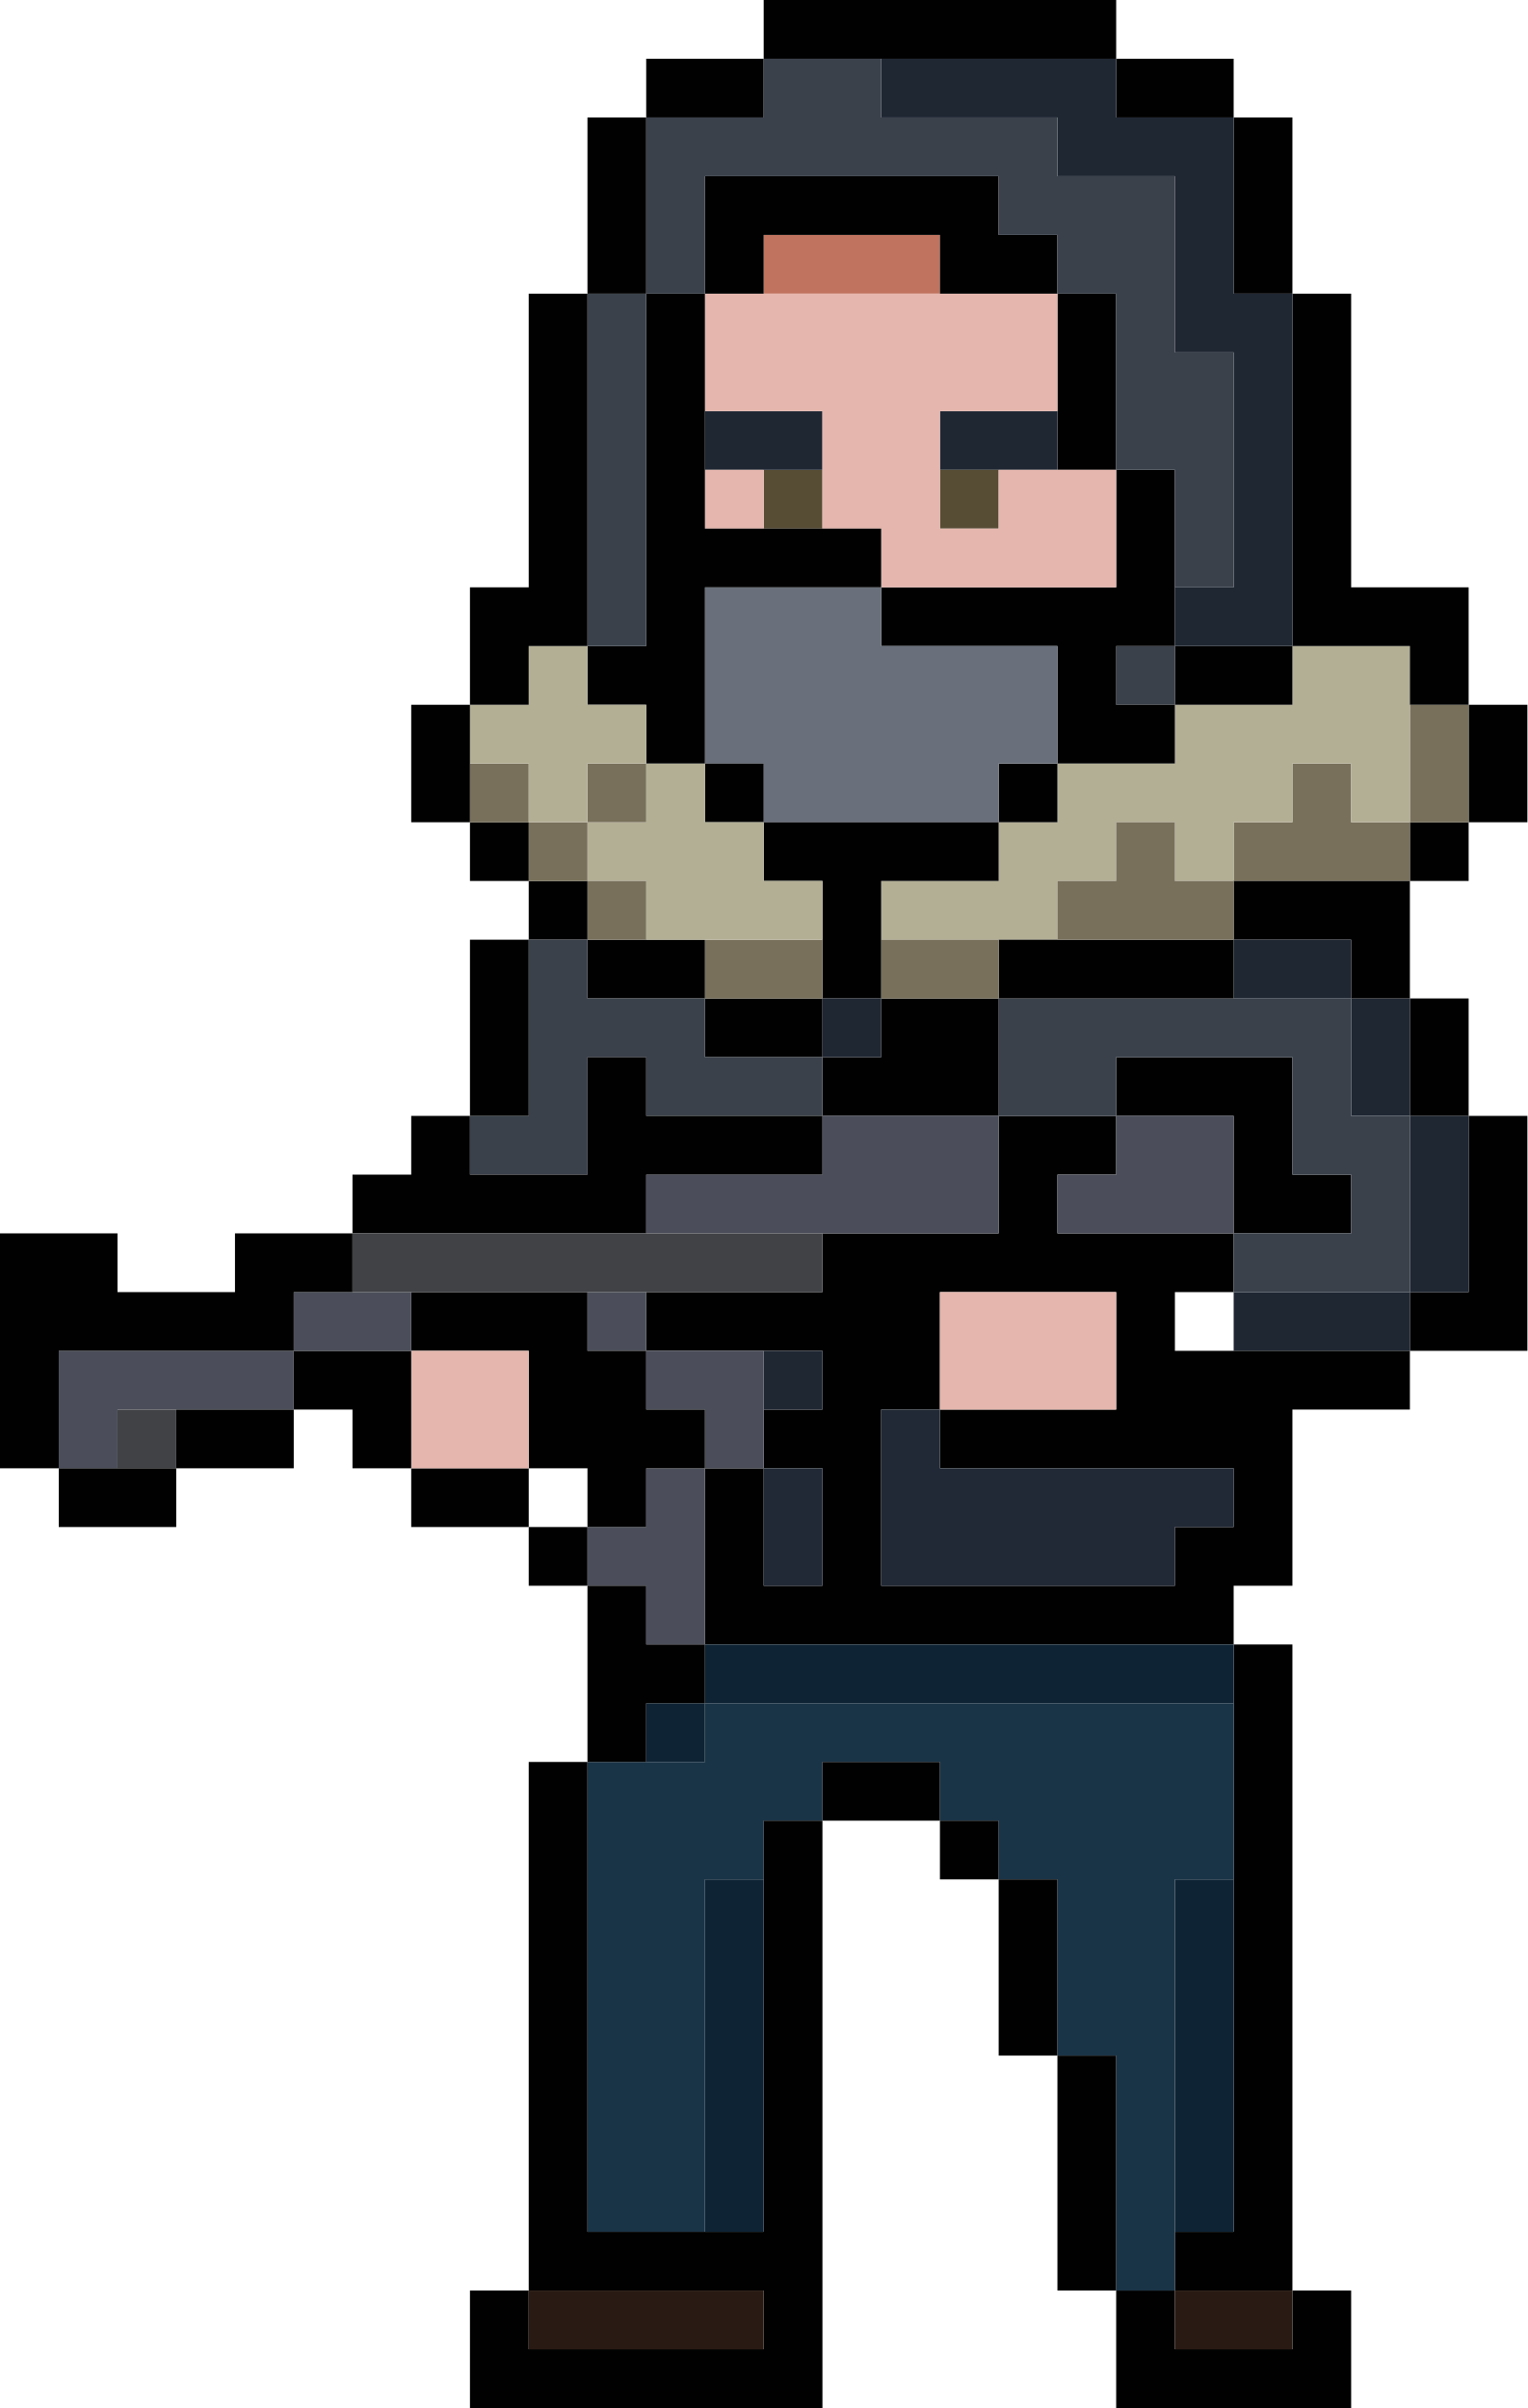
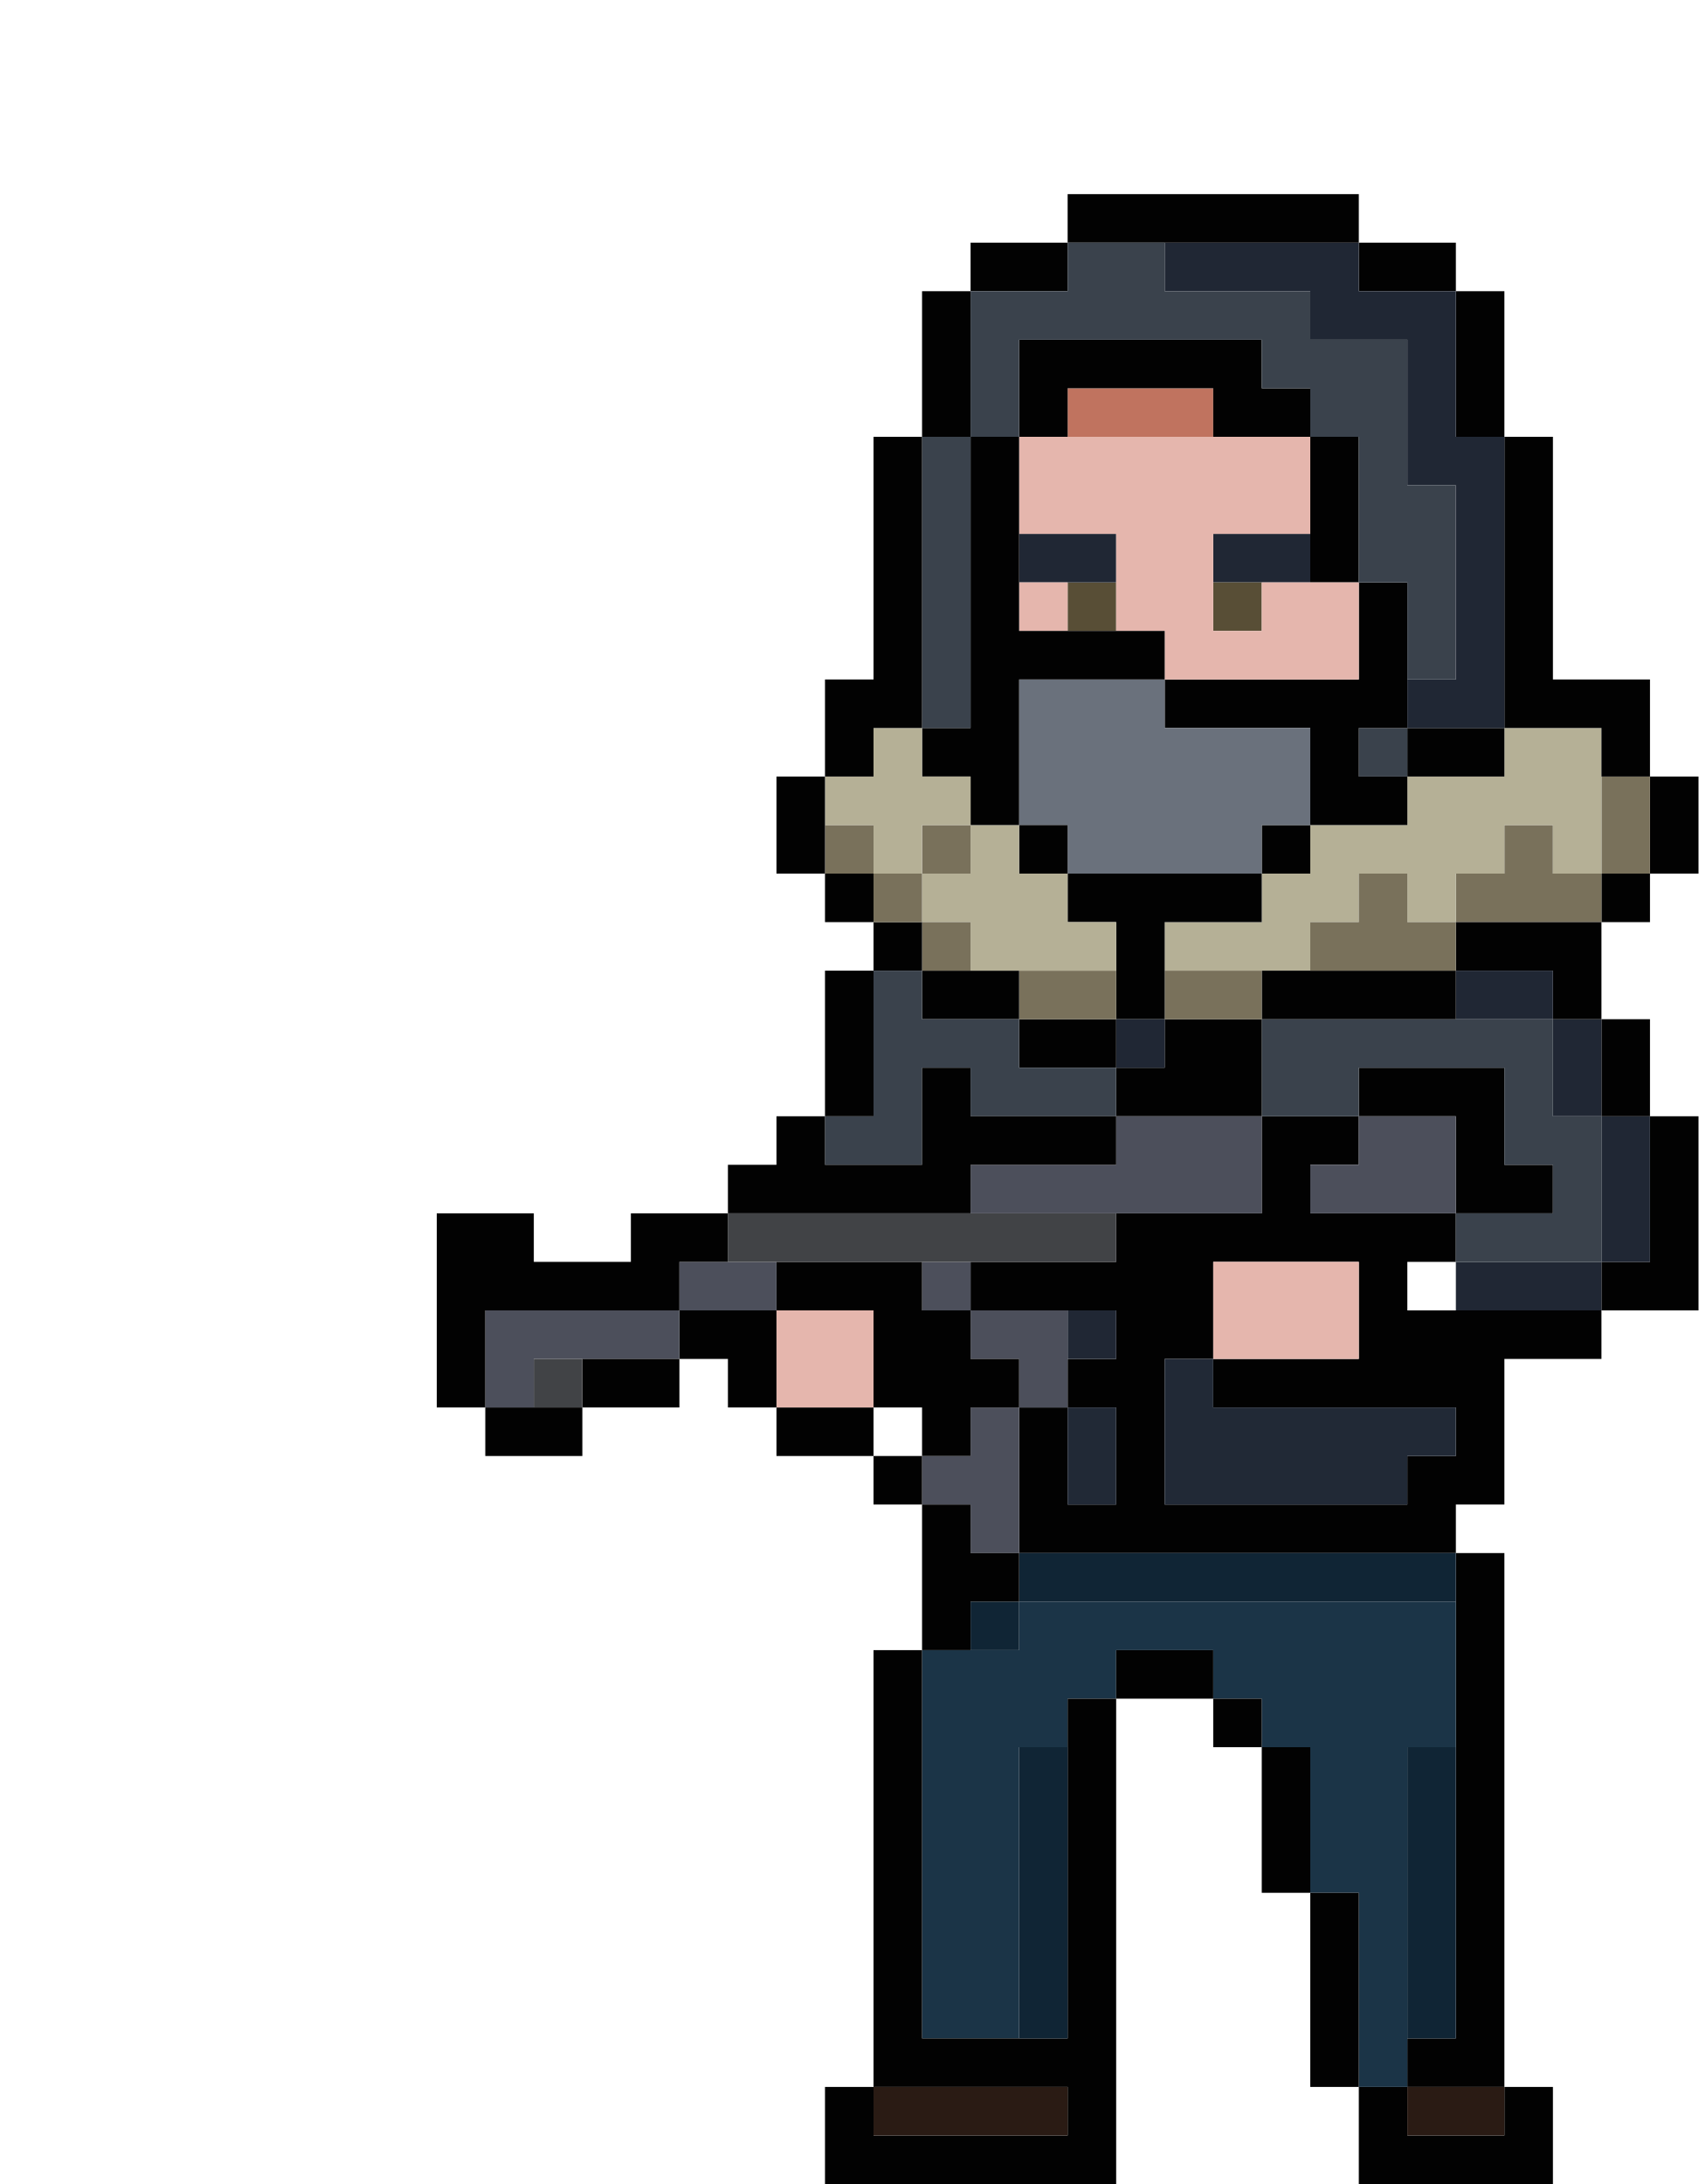
- <svg xmlns="http://www.w3.org/2000/svg" id="sturman" viewBox="0 0 52 82">
+ <svg xmlns="http://www.w3.org/2000/svg" id="Layer_1" data-name="Layer 1" viewBox="0 0 70 90">
  <defs>
    <style>
      .cls-1 {
-         fill: #574d35;
+         fill: #584e36;
      }

      .cls-2 {
-         fill: #404245;
+         fill: #79715b;
      }

      .cls-3 {
+         fill: #3a424c;
+       }
+ 
+       .cls-4 {
+         fill: #b5b096;
+       }
+ 
+       .cls-5 {
        fill: none;
      }

-       .cls-4 {
-         fill: #c0735e;
+       .cls-6 {
+         fill: #020202;
      }

-       .cls-5 {
+       .cls-7 {
        fill: #e5b6ad;
      }

-       .cls-6 {
-         fill: #0e2435;
-       }
- 
-       .cls-7 {
-         fill: #b3af95;
-       }
- 
      .cls-8 {
-         fill: #78705a;
+         fill: #414346;
      }

      .cls-9 {
-         fill: #3a414b;
+         fill: #2a1b14;
      }

      .cls-10 {
-         fill: #69707b;
+         fill: #6a717c;
      }

      .cls-11 {
-         fill: #1a3447;
+         fill: #4c4f5b;
      }

      .cls-12 {
-         fill: #010101;
+         fill: #c0735f;
      }

      .cls-13 {
-         fill: #4b4e5a;
+         fill: #202734;
      }

      .cls-14 {
-         fill: #291a13;
+         fill: #212936;
      }

      .cls-15 {
-         fill: #212936;
+         fill: #102535;
      }

      .cls-16 {
-         fill: #1f2733;
+         fill: #1b3447;
      }
    </style>
  </defs>
-   <rect class="cls-3" x="40" y="44" width="2" height="2" />
-   <rect class="cls-3" x="18" y="50" width="2" height="2" />
-   <polygon class="cls-12" points="50 42 50 44 48 44 48 46 50 46 52 46 52 44 52 42 52 40 52 38 50 38 50 40 50 42" />
-   <polygon class="cls-12" points="50 24 50 26 50 28 52 28 52 26 52 24 50 24" />
-   <polygon class="cls-16" points="48 40 48 42 48 44 50 44 50 42 50 40 50 38 48 38 48 40" />
-   <polygon class="cls-12" points="48 38 50 38 50 36 50 34 48 34 48 36 48 38" />
-   <rect class="cls-12" x="48" y="28" width="2" height="2" />
-   <polygon class="cls-8" points="50 24 48 24 48 26 48 28 50 28 50 26 50 24" />
-   <polygon class="cls-16" points="46 44 44 44 42 44 42 46 44 46 46 46 48 46 48 44 46 44" />
-   <polygon class="cls-16" points="46 36 46 38 48 38 48 36 48 34 46 34 46 36" />
-   <polygon class="cls-8" points="46 28 46 26 44 26 44 28 42 28 42 30 44 30 46 30 48 30 48 28 46 28" />
-   <polygon class="cls-7" points="46 22 44 22 44 24 42 24 40 24 40 26 38 26 36 26 36 28 34 28 34 30 32 30 30 30 30 32 32 32 34 32 36 32 36 30 38 30 38 28 40 28 40 30 42 30 42 28 44 28 44 26 46 26 46 28 48 28 48 26 48 24 48 22 46 22" />
-   <path class="cls-12" d="M44,46h-4v-2h2v-2h-6v-2h2v-2h-4v4h-6v2h-6v2h6v2h-2v2h2v4h-2v-4h-2v6h18v-2h2v-6h4v-2h-4ZM42,52h-2v2h-10v-6h2v-4h6v4h-6v2h10v2Z" />
-   <polygon class="cls-12" points="46 42 46 40 44 40 44 38 44 36 42 36 40 36 38 36 38 38 40 38 42 38 42 40 42 42 44 42 46 42" />
-   <polygon class="cls-12" points="44 30 42 30 42 32 44 32 46 32 46 34 48 34 48 32 48 30 46 30 44 30" />
-   <polygon class="cls-12" points="44 14 44 16 44 18 44 20 44 22 46 22 48 22 48 24 50 24 50 22 50 20 48 20 46 20 46 18 46 16 46 14 46 12 46 10 44 10 44 12 44 14" />
-   <polygon class="cls-12" points="42 80 40 80 40 78 38 78 38 80 38 82 40 82 42 82 44 82 46 82 46 80 46 78 44 78 44 80 42 80" />
-   <polygon class="cls-12" points="42 60 42 62 42 64 42 66 42 68 42 70 42 72 42 74 42 76 40 76 40 78 42 78 44 78 44 76 44 74 44 72 44 70 44 68 44 66 44 64 44 62 44 60 44 58 44 56 42 56 42 58 42 60" />
-   <polygon class="cls-9" points="42 34 40 34 38 34 36 34 34 34 34 36 34 38 36 38 38 38 38 36 40 36 42 36 44 36 44 38 44 40 46 40 46 42 44 42 42 42 42 44 44 44 46 44 48 44 48 42 48 40 48 38 46 38 46 36 46 34 44 34 42 34" />
-   <polygon class="cls-16" points="44 34 46 34 46 32 44 32 42 32 42 34 44 34" />
-   <polygon class="cls-12" points="42 8 42 10 44 10 44 8 44 6 44 4 42 4 42 6 42 8" />
-   <polygon class="cls-14" points="40 78 40 80 42 80 44 80 44 78 42 78 40 78" />
-   <polygon class="cls-6" points="40 66 40 68 40 70 40 72 40 74 40 76 42 76 42 74 42 72 42 70 42 68 42 66 42 64 40 64 40 66" />
-   <polygon class="cls-13" points="42 38 40 38 38 38 38 40 36 40 36 42 38 42 40 42 42 42 42 40 42 38" />
-   <polygon class="cls-12" points="42 24 44 24 44 22 42 22 40 22 40 24 42 24" />
-   <polygon class="cls-11" points="40 76 40 74 40 72 40 70 40 68 40 66 40 64 42 64 42 62 42 60 42 58 40 58 38 58 36 58 34 58 32 58 30 58 28 58 26 58 24 58 24 60 22 60 20 60 20 62 20 64 20 66 20 68 20 70 20 72 20 74 20 76 22 76 24 76 24 74 24 72 24 70 24 68 24 66 24 64 26 64 26 62 28 62 28 60 30 60 32 60 32 62 34 62 34 64 36 64 36 66 36 68 36 70 38 70 38 72 38 74 38 76 38 78 40 78 40 76" />
-   <polygon class="cls-6" points="38 56 36 56 34 56 32 56 30 56 28 56 26 56 24 56 24 58 26 58 28 58 30 58 32 58 34 58 36 58 38 58 40 58 42 58 42 56 40 56 38 56" />
-   <polygon class="cls-15" points="38 50 36 50 34 50 32 50 32 48 30 48 30 50 30 52 30 54 32 54 34 54 36 54 38 54 40 54 40 52 42 52 42 50 40 50 38 50" />
-   <polygon class="cls-12" points="38 32 36 32 34 32 34 34 36 34 38 34 40 34 42 34 42 32 40 32 38 32" />
-   <polygon class="cls-8" points="40 28 38 28 38 30 36 30 36 32 38 32 40 32 42 32 42 30 40 30 40 28" />
-   <rect class="cls-9" x="38" y="22" width="2" height="2" />
-   <polygon class="cls-12" points="38 20 36 20 34 20 32 20 30 20 30 22 32 22 34 22 36 22 36 24 36 26 38 26 40 26 40 24 38 24 38 22 40 22 40 20 40 18 40 16 38 16 38 18 38 20" />
-   <polygon class="cls-12" points="40 4 42 4 42 2 40 2 38 2 38 4 40 4" />
-   <polygon class="cls-12" points="38 74 38 72 38 70 36 70 36 72 36 74 36 76 36 78 38 78 38 76 38 74" />
-   <polygon class="cls-12" points="36 14 36 16 38 16 38 14 38 12 38 10 36 10 36 12 36 14" />
-   <polygon class="cls-12" points="36 66 36 64 34 64 34 66 34 68 34 70 36 70 36 68 36 66" />
-   <polygon class="cls-5" points="36 48 38 48 38 46 38 44 36 44 34 44 32 44 32 46 32 48 34 48 36 48" />
-   <rect class="cls-12" x="34" y="26" width="2" height="2" />
-   <polygon class="cls-10" points="36 22 34 22 32 22 30 22 30 20 28 20 26 20 24 20 24 22 24 24 24 26 26 26 26 28 28 28 30 28 32 28 34 28 34 26 36 26 36 24 36 22" />
-   <polygon class="cls-16" points="34 14 32 14 32 16 34 16 36 16 36 14 34 14" />
-   <polygon class="cls-16" points="34 2 32 2 30 2 30 4 32 4 34 4 36 4 36 6 38 6 40 6 40 8 40 10 40 12 42 12 42 14 42 16 42 18 42 20 40 20 40 22 42 22 44 22 44 20 44 18 44 16 44 14 44 12 44 10 42 10 42 8 42 6 42 4 40 4 38 4 38 2 36 2 34 2" />
-   <rect class="cls-12" x="32" y="62" width="2" height="2" />
-   <polygon class="cls-12" points="34 34 32 34 30 34 30 36 28 36 28 38 30 38 32 38 34 38 34 36 34 34" />
-   <rect class="cls-1" x="32" y="16" width="2" height="2" />
-   <polygon class="cls-12" points="30 60 28 60 28 62 30 62 32 62 32 60 30 60" />
-   <polygon class="cls-13" points="30 38 28 38 28 40 26 40 24 40 22 40 22 42 24 42 26 42 28 42 30 42 32 42 34 42 34 40 34 38 32 38 30 38" />
-   <polygon class="cls-8" points="32 34 34 34 34 32 32 32 30 32 30 34 32 34" />
-   <polygon class="cls-12" points="30 28 28 28 26 28 26 30 28 30 28 32 28 34 30 34 30 32 30 30 32 30 34 30 34 28 32 28 30 28" />
-   <polygon class="cls-4" points="30 8 28 8 26 8 26 10 28 10 30 10 32 10 32 8 30 8" />
-   <rect class="cls-16" x="28" y="34" width="2" height="2" />
-   <polygon class="cls-12" points="30 2 32 2 34 2 36 2 38 2 38 0 36 0 34 0 32 0 30 0 28 0 26 0 26 2 28 2 30 2" />
-   <polygon class="cls-12" points="26 64 26 66 26 68 26 70 26 72 26 74 26 76 24 76 22 76 20 76 20 74 20 72 20 70 20 68 20 66 20 64 20 62 20 60 18 60 18 62 18 64 18 66 18 68 18 70 18 72 18 74 18 76 18 78 20 78 22 78 24 78 26 78 26 80 24 80 22 80 20 80 18 80 18 78 16 78 16 80 16 82 18 82 20 82 22 82 24 82 26 82 28 82 28 80 28 78 28 76 28 74 28 72 28 70 28 68 28 66 28 64 28 62 26 62 26 64" />
-   <polygon class="cls-15" points="26 54 28 54 28 52 28 50 26 50 26 52 26 54" />
-   <rect class="cls-16" x="26" y="46" width="2" height="2" />
-   <polygon class="cls-12" points="26 34 24 34 24 36 26 36 28 36 28 34 26 34" />
-   <polygon class="cls-8" points="28 34 28 32 26 32 24 32 24 34 26 34 28 34" />
-   <rect class="cls-1" x="26" y="16" width="2" height="2" />
-   <polygon class="cls-16" points="28 16 28 14 26 14 24 14 24 16 26 16 28 16" />
-   <polygon class="cls-6" points="26 74 26 72 26 70 26 68 26 66 26 64 24 64 24 66 24 68 24 70 24 72 24 74 24 76 26 76 26 74" />
-   <rect class="cls-12" x="24" y="26" width="2" height="2" />
-   <rect class="cls-5" x="24" y="16" width="2" height="2" />
-   <polygon class="cls-5" points="24 14 26 14 28 14 28 16 28 18 30 18 30 20 32 20 34 20 36 20 38 20 38 18 38 16 36 16 34 16 34 18 32 18 32 16 32 14 34 14 36 14 36 12 36 10 34 10 32 10 30 10 28 10 26 10 24 10 24 12 24 14" />
-   <polygon class="cls-12" points="26 8 28 8 30 8 32 8 32 10 34 10 36 10 36 8 34 8 34 6 32 6 30 6 28 6 26 6 24 6 24 8 24 10 26 10 26 8" />
-   <polygon class="cls-12" points="26 4 26 2 24 2 22 2 22 4 24 4 26 4" />
-   <rect class="cls-6" x="22" y="58" width="2" height="2" />
-   <polygon class="cls-13" points="22 56 24 56 24 54 24 52 24 50 22 50 22 52 20 52 20 54 22 54 22 56" />
-   <polygon class="cls-13" points="24 48 24 50 26 50 26 48 26 46 24 46 22 46 22 48 24 48" />
-   <polygon class="cls-12" points="22 32 20 32 20 34 22 34 24 34 24 32 22 32" />
-   <polygon class="cls-7" points="22 32 24 32 26 32 28 32 28 30 26 30 26 28 24 28 24 26 22 26 22 28 20 28 20 30 22 30 22 32" />
-   <polygon class="cls-12" points="24 24 24 22 24 20 26 20 28 20 30 20 30 18 28 18 26 18 24 18 24 16 24 14 24 12 24 10 22 10 22 12 22 14 22 16 22 18 22 20 22 22 20 22 20 24 22 24 22 26 24 26 24 24" />
-   <polygon class="cls-9" points="22 8 22 10 24 10 24 8 24 6 26 6 28 6 30 6 32 6 34 6 34 8 36 8 36 10 38 10 38 12 38 14 38 16 40 16 40 18 40 20 42 20 42 18 42 16 42 14 42 12 40 12 40 10 40 8 40 6 38 6 36 6 36 4 34 4 32 4 30 4 30 2 28 2 26 2 26 4 24 4 22 4 22 6 22 8" />
-   <polygon class="cls-12" points="22 58 24 58 24 56 22 56 22 54 20 54 20 56 20 58 20 60 22 60 22 58" />
-   <rect class="cls-13" x="20" y="44" width="2" height="2" />
-   <rect class="cls-8" x="20" y="30" width="2" height="2" />
-   <rect class="cls-8" x="20" y="26" width="2" height="2" />
-   <polygon class="cls-9" points="20 14 20 16 20 18 20 20 20 22 22 22 22 20 22 18 22 16 22 14 22 12 22 10 20 10 20 12 20 14" />
-   <polygon class="cls-12" points="22 8 22 6 22 4 20 4 20 6 20 8 20 10 22 10 22 8" />
-   <polygon class="cls-14" points="20 80 22 80 24 80 26 80 26 78 24 78 22 78 20 78 18 78 18 80 20 80" />
-   <rect class="cls-12" x="18" y="52" width="2" height="2" />
-   <polygon class="cls-12" points="20 44 18 44 16 44 14 44 14 46 16 46 18 46 18 48 18 50 20 50 20 52 22 52 22 50 24 50 24 48 22 48 22 46 20 46 20 44" />
-   <rect class="cls-12" x="18" y="30" width="2" height="2" />
-   <rect class="cls-8" x="18" y="28" width="2" height="2" />
-   <polygon class="cls-12" points="16 50 14 50 14 52 16 52 18 52 18 50 16 50" />
-   <polygon class="cls-5" points="18 50 18 48 18 46 16 46 14 46 14 48 14 50 16 50 18 50" />
-   <polygon class="cls-9" points="18 40 20 40 20 38 20 36 22 36 22 38 24 38 26 38 28 38 28 36 26 36 24 36 24 34 22 34 20 34 20 32 18 32 18 34 18 36 18 38 16 38 16 40 18 40" />
-   <polygon class="cls-12" points="18 36 18 34 18 32 16 32 16 34 16 36 16 38 18 38 18 36" />
-   <rect class="cls-12" x="16" y="28" width="2" height="2" />
-   <rect class="cls-8" x="16" y="26" width="2" height="2" />
-   <polygon class="cls-7" points="18 26 18 28 20 28 20 26 22 26 22 24 20 24 20 22 18 22 18 24 16 24 16 26 18 26" />
-   <polygon class="cls-12" points="18 22 20 22 20 20 20 18 20 16 20 14 20 12 20 10 18 10 18 12 18 14 18 16 18 18 18 20 16 20 16 22 16 24 18 24 18 22" />
-   <polygon class="cls-12" points="16 42 18 42 20 42 22 42 22 40 24 40 26 40 28 40 28 38 26 38 24 38 22 38 22 36 20 36 20 38 20 40 18 40 16 40 16 38 14 38 14 40 12 40 12 42 14 42 16 42" />
-   <polygon class="cls-12" points="16 24 14 24 14 26 14 28 16 28 16 26 16 24" />
-   <polygon class="cls-12" points="14 46 12 46 10 46 10 48 12 48 12 50 14 50 14 48 14 46" />
-   <polygon class="cls-13" points="12 44 10 44 10 46 12 46 14 46 14 44 12 44" />
-   <polygon class="cls-2" points="14 44 16 44 18 44 20 44 22 44 24 44 26 44 28 44 28 42 26 42 24 42 22 42 20 42 18 42 16 42 14 42 12 42 12 44 14 44" />
-   <polygon class="cls-13" points="8 46 6 46 4 46 2 46 2 48 2 50 4 50 4 48 6 48 8 48 10 48 10 46 8 46" />
-   <polygon class="cls-12" points="6 48 6 50 8 50 10 50 10 48 8 48 6 48" />
-   <rect class="cls-2" x="4" y="48" width="2" height="2" />
-   <polygon class="cls-12" points="2 50 2 52 4 52 6 52 6 50 4 50 2 50" />
-   <polygon class="cls-12" points="2 46 4 46 6 46 8 46 10 46 10 44 12 44 12 42 10 42 8 42 8 44 6 44 4 44 4 42 2 42 0 42 0 44 0 46 0 48 0 50 2 50 2 48 2 46" />
+   <rect class="cls-5" x="58" y="52" width="2" height="2" />
+   <rect class="cls-5" x="36" y="58" width="2" height="2" />
+   <polygon class="cls-6" points="68 50 68 52 66 52 66 54 68 54 70 54 70 52 70 50 70 48 70 46 68 46 68 48 68 50" />
+   <polygon class="cls-6" points="68 32 68 34 68 36 70 36 70 34 70 32 68 32" />
+   <polygon class="cls-13" points="66 48 66 50 66 52 68 52 68 50 68 48 68 46 66 46 66 48" />
+   <polygon class="cls-6" points="66 46 68 46 68 44 68 42 66 42 66 44 66 46" />
+   <rect class="cls-6" x="66" y="36" width="2" height="2" />
+   <polygon class="cls-2" points="68 32 66 32 66 34 66 36 68 36 68 34 68 32" />
+   <polygon class="cls-13" points="64 52 62 52 60 52 60 54 62 54 64 54 66 54 66 52 64 52" />
+   <polygon class="cls-13" points="64 44 64 46 66 46 66 44 66 42 64 42 64 44" />
+   <polygon class="cls-2" points="64 36 64 34 62 34 62 36 60 36 60 38 62 38 64 38 66 38 66 36 64 36" />
+   <polygon class="cls-4" points="64 30 62 30 62 32 60 32 58 32 58 34 56 34 54 34 54 36 52 36 52 38 50 38 48 38 48 40 50 40 52 40 54 40 54 38 56 38 56 36 58 36 58 38 60 38 60 36 62 36 62 34 64 34 64 36 66 36 66 34 66 32 66 30 64 30" />
+   <path class="cls-6" d="M62,54h-4v-2h2v-2h-6v-2h2v-2h-4v4h-6v2h-6v2h6v2h-2v2h2v4h-2v-4h-2v6h18v-2h2v-6h4v-2h-4ZM60,60h-2v2h-10v-6h2v-4h6v4h-6v2h10v2Z" />
+   <polygon class="cls-6" points="64 50 64 48 62 48 62 46 62 44 60 44 58 44 56 44 56 46 58 46 60 46 60 48 60 50 62 50 64 50" />
+   <polygon class="cls-6" points="62 38 60 38 60 40 62 40 64 40 64 42 66 42 66 40 66 38 64 38 62 38" />
+   <polygon class="cls-6" points="62 22 62 24 62 26 62 28 62 30 64 30 66 30 66 32 68 32 68 30 68 28 66 28 64 28 64 26 64 24 64 22 64 20 64 18 62 18 62 20 62 22" />
+   <polygon class="cls-6" points="60 88 58 88 58 86 56 86 56 88 56 90 58 90 60 90 62 90 64 90 64 88 64 86 62 86 62 88 60 88" />
+   <polygon class="cls-6" points="60 68 60 70 60 72 60 74 60 76 60 78 60 80 60 82 60 84 58 84 58 86 60 86 62 86 62 84 62 82 62 80 62 78 62 76 62 74 62 72 62 70 62 68 62 66 62 64 60 64 60 66 60 68" />
+   <polygon class="cls-3" points="60 42 58 42 56 42 54 42 52 42 52 44 52 46 54 46 56 46 56 44 58 44 60 44 62 44 62 46 62 48 64 48 64 50 62 50 60 50 60 52 62 52 64 52 66 52 66 50 66 48 66 46 64 46 64 44 64 42 62 42 60 42" />
+   <polygon class="cls-13" points="62 42 64 42 64 40 62 40 60 40 60 42 62 42" />
+   <polygon class="cls-6" points="60 16 60 18 62 18 62 16 62 14 62 12 60 12 60 14 60 16" />
+   <polygon class="cls-9" points="58 86 58 88 60 88 62 88 62 86 60 86 58 86" />
+   <polygon class="cls-15" points="58 74 58 76 58 78 58 80 58 82 58 84 60 84 60 82 60 80 60 78 60 76 60 74 60 72 58 72 58 74" />
+   <polygon class="cls-11" points="60 46 58 46 56 46 56 48 54 48 54 50 56 50 58 50 60 50 60 48 60 46" />
+   <polygon class="cls-6" points="60 32 62 32 62 30 60 30 58 30 58 32 60 32" />
+   <polygon class="cls-16" points="58 84 58 82 58 80 58 78 58 76 58 74 58 72 60 72 60 70 60 68 60 66 58 66 56 66 54 66 52 66 50 66 48 66 46 66 44 66 42 66 42 68 40 68 38 68 38 70 38 72 38 74 38 76 38 78 38 80 38 82 38 84 40 84 42 84 42 82 42 80 42 78 42 76 42 74 42 72 44 72 44 70 46 70 46 68 48 68 50 68 50 70 52 70 52 72 54 72 54 74 54 76 54 78 56 78 56 80 56 82 56 84 56 86 58 86 58 84" />
+   <polygon class="cls-15" points="56 64 54 64 52 64 50 64 48 64 46 64 44 64 42 64 42 66 44 66 46 66 48 66 50 66 52 66 54 66 56 66 58 66 60 66 60 64 58 64 56 64" />
+   <polygon class="cls-14" points="56 58 54 58 52 58 50 58 50 56 48 56 48 58 48 60 48 62 50 62 52 62 54 62 56 62 58 62 58 60 60 60 60 58 58 58 56 58" />
+   <polygon class="cls-6" points="56 40 54 40 52 40 52 42 54 42 56 42 58 42 60 42 60 40 58 40 56 40" />
+   <polygon class="cls-2" points="58 36 56 36 56 38 54 38 54 40 56 40 58 40 60 40 60 38 58 38 58 36" />
+   <rect class="cls-3" x="56" y="30" width="2" height="2" />
+   <polygon class="cls-6" points="56 28 54 28 52 28 50 28 48 28 48 30 50 30 52 30 54 30 54 32 54 34 56 34 58 34 58 32 56 32 56 30 58 30 58 28 58 26 58 24 56 24 56 26 56 28" />
+   <polygon class="cls-6" points="58 12 60 12 60 10 58 10 56 10 56 12 58 12" />
+   <polygon class="cls-6" points="56 82 56 80 56 78 54 78 54 80 54 82 54 84 54 86 56 86 56 84 56 82" />
+   <polygon class="cls-6" points="54 22 54 24 56 24 56 22 56 20 56 18 54 18 54 20 54 22" />
+   <polygon class="cls-6" points="54 74 54 72 52 72 52 74 52 76 52 78 54 78 54 76 54 74" />
+   <polygon class="cls-7" points="54 56 56 56 56 54 56 52 54 52 52 52 50 52 50 54 50 56 52 56 54 56" />
+   <rect class="cls-6" x="52" y="34" width="2" height="2" />
+   <polygon class="cls-10" points="54 30 52 30 50 30 48 30 48 28 46 28 44 28 42 28 42 30 42 32 42 34 44 34 44 36 46 36 48 36 50 36 52 36 52 34 54 34 54 32 54 30" />
+   <polygon class="cls-13" points="52 22 50 22 50 24 52 24 54 24 54 22 52 22" />
+   <polygon class="cls-13" points="52 10 50 10 48 10 48 12 50 12 52 12 54 12 54 14 56 14 58 14 58 16 58 18 58 20 60 20 60 22 60 24 60 26 60 28 58 28 58 30 60 30 62 30 62 28 62 26 62 24 62 22 62 20 62 18 60 18 60 16 60 14 60 12 58 12 56 12 56 10 54 10 52 10" />
+   <rect class="cls-6" x="50" y="70" width="2" height="2" />
+   <polygon class="cls-6" points="52 42 50 42 48 42 48 44 46 44 46 46 48 46 50 46 52 46 52 44 52 42" />
+   <rect class="cls-1" x="50" y="24" width="2" height="2" />
+   <polygon class="cls-6" points="48 68 46 68 46 70 48 70 50 70 50 68 48 68" />
+   <polygon class="cls-11" points="48 46 46 46 46 48 44 48 42 48 40 48 40 50 42 50 44 50 46 50 48 50 50 50 52 50 52 48 52 46 50 46 48 46" />
+   <polygon class="cls-2" points="50 42 52 42 52 40 50 40 48 40 48 42 50 42" />
+   <polygon class="cls-6" points="48 36 46 36 44 36 44 38 46 38 46 40 46 42 48 42 48 40 48 38 50 38 52 38 52 36 50 36 48 36" />
+   <polygon class="cls-12" points="48 16 46 16 44 16 44 18 46 18 48 18 50 18 50 16 48 16" />
+   <rect class="cls-13" x="46" y="42" width="2" height="2" />
+   <polygon class="cls-6" points="48 10 50 10 52 10 54 10 56 10 56 8 54 8 52 8 50 8 48 8 46 8 44 8 44 10 46 10 48 10" />
+   <polygon class="cls-6" points="44 72 44 74 44 76 44 78 44 80 44 82 44 84 42 84 40 84 38 84 38 82 38 80 38 78 38 76 38 74 38 72 38 70 38 68 36 68 36 70 36 72 36 74 36 76 36 78 36 80 36 82 36 84 36 86 38 86 40 86 42 86 44 86 44 88 42 88 40 88 38 88 36 88 36 86 34 86 34 88 34 90 36 90 38 90 40 90 42 90 44 90 46 90 46 88 46 86 46 84 46 82 46 80 46 78 46 76 46 74 46 72 46 70 44 70 44 72" />
+   <polygon class="cls-14" points="44 62 46 62 46 60 46 58 44 58 44 60 44 62" />
+   <rect class="cls-13" x="44" y="54" width="2" height="2" />
+   <polygon class="cls-6" points="44 42 42 42 42 44 44 44 46 44 46 42 44 42" />
+   <polygon class="cls-2" points="46 42 46 40 44 40 42 40 42 42 44 42 46 42" />
+   <rect class="cls-1" x="44" y="24" width="2" height="2" />
+   <polygon class="cls-13" points="46 24 46 22 44 22 42 22 42 24 44 24 46 24" />
+   <polygon class="cls-15" points="44 82 44 80 44 78 44 76 44 74 44 72 42 72 42 74 42 76 42 78 42 80 42 82 42 84 44 84 44 82" />
+   <rect class="cls-6" x="42" y="34" width="2" height="2" />
+   <rect class="cls-7" x="42" y="24" width="2" height="2" />
+   <polygon class="cls-7" points="42 22 44 22 46 22 46 24 46 26 48 26 48 28 50 28 52 28 54 28 56 28 56 26 56 24 54 24 52 24 52 26 50 26 50 24 50 22 52 22 54 22 54 20 54 18 52 18 50 18 48 18 46 18 44 18 42 18 42 20 42 22" />
+   <polygon class="cls-6" points="44 16 46 16 48 16 50 16 50 18 52 18 54 18 54 16 52 16 52 14 50 14 48 14 46 14 44 14 42 14 42 16 42 18 44 18 44 16" />
+   <polygon class="cls-6" points="44 12 44 10 42 10 40 10 40 12 42 12 44 12" />
+   <rect class="cls-15" x="40" y="66" width="2" height="2" />
+   <polygon class="cls-11" points="40 64 42 64 42 62 42 60 42 58 40 58 40 60 38 60 38 62 40 62 40 64" />
+   <polygon class="cls-11" points="42 56 42 58 44 58 44 56 44 54 42 54 40 54 40 56 42 56" />
+   <polygon class="cls-6" points="40 40 38 40 38 42 40 42 42 42 42 40 40 40" />
+   <polygon class="cls-4" points="40 40 42 40 44 40 46 40 46 38 44 38 44 36 42 36 42 34 40 34 40 36 38 36 38 38 40 38 40 40" />
+   <polygon class="cls-6" points="42 32 42 30 42 28 44 28 46 28 48 28 48 26 46 26 44 26 42 26 42 24 42 22 42 20 42 18 40 18 40 20 40 22 40 24 40 26 40 28 40 30 38 30 38 32 40 32 40 34 42 34 42 32" />
+   <polygon class="cls-3" points="40 16 40 18 42 18 42 16 42 14 44 14 46 14 48 14 50 14 52 14 52 16 54 16 54 18 56 18 56 20 56 22 56 24 58 24 58 26 58 28 60 28 60 26 60 24 60 22 60 20 58 20 58 18 58 16 58 14 56 14 54 14 54 12 52 12 50 12 48 12 48 10 46 10 44 10 44 12 42 12 40 12 40 14 40 16" />
+   <polygon class="cls-6" points="40 66 42 66 42 64 40 64 40 62 38 62 38 64 38 66 38 68 40 68 40 66" />
+   <rect class="cls-11" x="38" y="52" width="2" height="2" />
+   <rect class="cls-2" x="38" y="38" width="2" height="2" />
+   <rect class="cls-2" x="38" y="34" width="2" height="2" />
+   <polygon class="cls-3" points="38 22 38 24 38 26 38 28 38 30 40 30 40 28 40 26 40 24 40 22 40 20 40 18 38 18 38 20 38 22" />
+   <polygon class="cls-6" points="40 16 40 14 40 12 38 12 38 14 38 16 38 18 40 18 40 16" />
+   <polygon class="cls-9" points="38 88 40 88 42 88 44 88 44 86 42 86 40 86 38 86 36 86 36 88 38 88" />
+   <rect class="cls-6" x="36" y="60" width="2" height="2" />
+   <polygon class="cls-6" points="38 52 36 52 34 52 32 52 32 54 34 54 36 54 36 56 36 58 38 58 38 60 40 60 40 58 42 58 42 56 40 56 40 54 38 54 38 52" />
+   <rect class="cls-6" x="36" y="38" width="2" height="2" />
+   <rect class="cls-2" x="36" y="36" width="2" height="2" />
+   <polygon class="cls-6" points="34 58 32 58 32 60 34 60 36 60 36 58 34 58" />
+   <polygon class="cls-7" points="36 58 36 56 36 54 34 54 32 54 32 56 32 58 34 58 36 58" />
+   <polygon class="cls-3" points="36 48 38 48 38 46 38 44 40 44 40 46 42 46 44 46 46 46 46 44 44 44 42 44 42 42 40 42 38 42 38 40 36 40 36 42 36 44 36 46 34 46 34 48 36 48" />
+   <polygon class="cls-6" points="36 44 36 42 36 40 34 40 34 42 34 44 34 46 36 46 36 44" />
+   <rect class="cls-6" x="34" y="36" width="2" height="2" />
+   <rect class="cls-2" x="34" y="34" width="2" height="2" />
+   <polygon class="cls-4" points="36 34 36 36 38 36 38 34 40 34 40 32 38 32 38 30 36 30 36 32 34 32 34 34 36 34" />
+   <polygon class="cls-6" points="36 30 38 30 38 28 38 26 38 24 38 22 38 20 38 18 36 18 36 20 36 22 36 24 36 26 36 28 34 28 34 30 34 32 36 32 36 30" />
+   <polygon class="cls-6" points="34 50 36 50 38 50 40 50 40 48 42 48 44 48 46 48 46 46 44 46 42 46 40 46 40 44 38 44 38 46 38 48 36 48 34 48 34 46 32 46 32 48 30 48 30 50 32 50 34 50" />
+   <polygon class="cls-6" points="34 32 32 32 32 34 32 36 34 36 34 34 34 32" />
+   <polygon class="cls-6" points="32 54 30 54 28 54 28 56 30 56 30 58 32 58 32 56 32 54" />
+   <polygon class="cls-11" points="30 52 28 52 28 54 30 54 32 54 32 52 30 52" />
+   <polygon class="cls-8" points="32 52 34 52 36 52 38 52 40 52 42 52 44 52 46 52 46 50 44 50 42 50 40 50 38 50 36 50 34 50 32 50 30 50 30 52 32 52" />
+   <polygon class="cls-11" points="26 54 24 54 22 54 20 54 20 56 20 58 22 58 22 56 24 56 26 56 28 56 28 54 26 54" />
+   <polygon class="cls-6" points="24 56 24 58 26 58 28 58 28 56 26 56 24 56" />
+   <rect class="cls-8" x="22" y="56" width="2" height="2" />
+   <polygon class="cls-6" points="20 58 20 60 22 60 24 60 24 58 22 58 20 58" />
+   <polygon class="cls-6" points="20 54 22 54 24 54 26 54 28 54 28 52 30 52 30 50 28 50 26 50 26 52 24 52 22 52 22 50 20 50 18 50 18 52 18 54 18 56 18 58 20 58 20 56 20 54" />
</svg>
